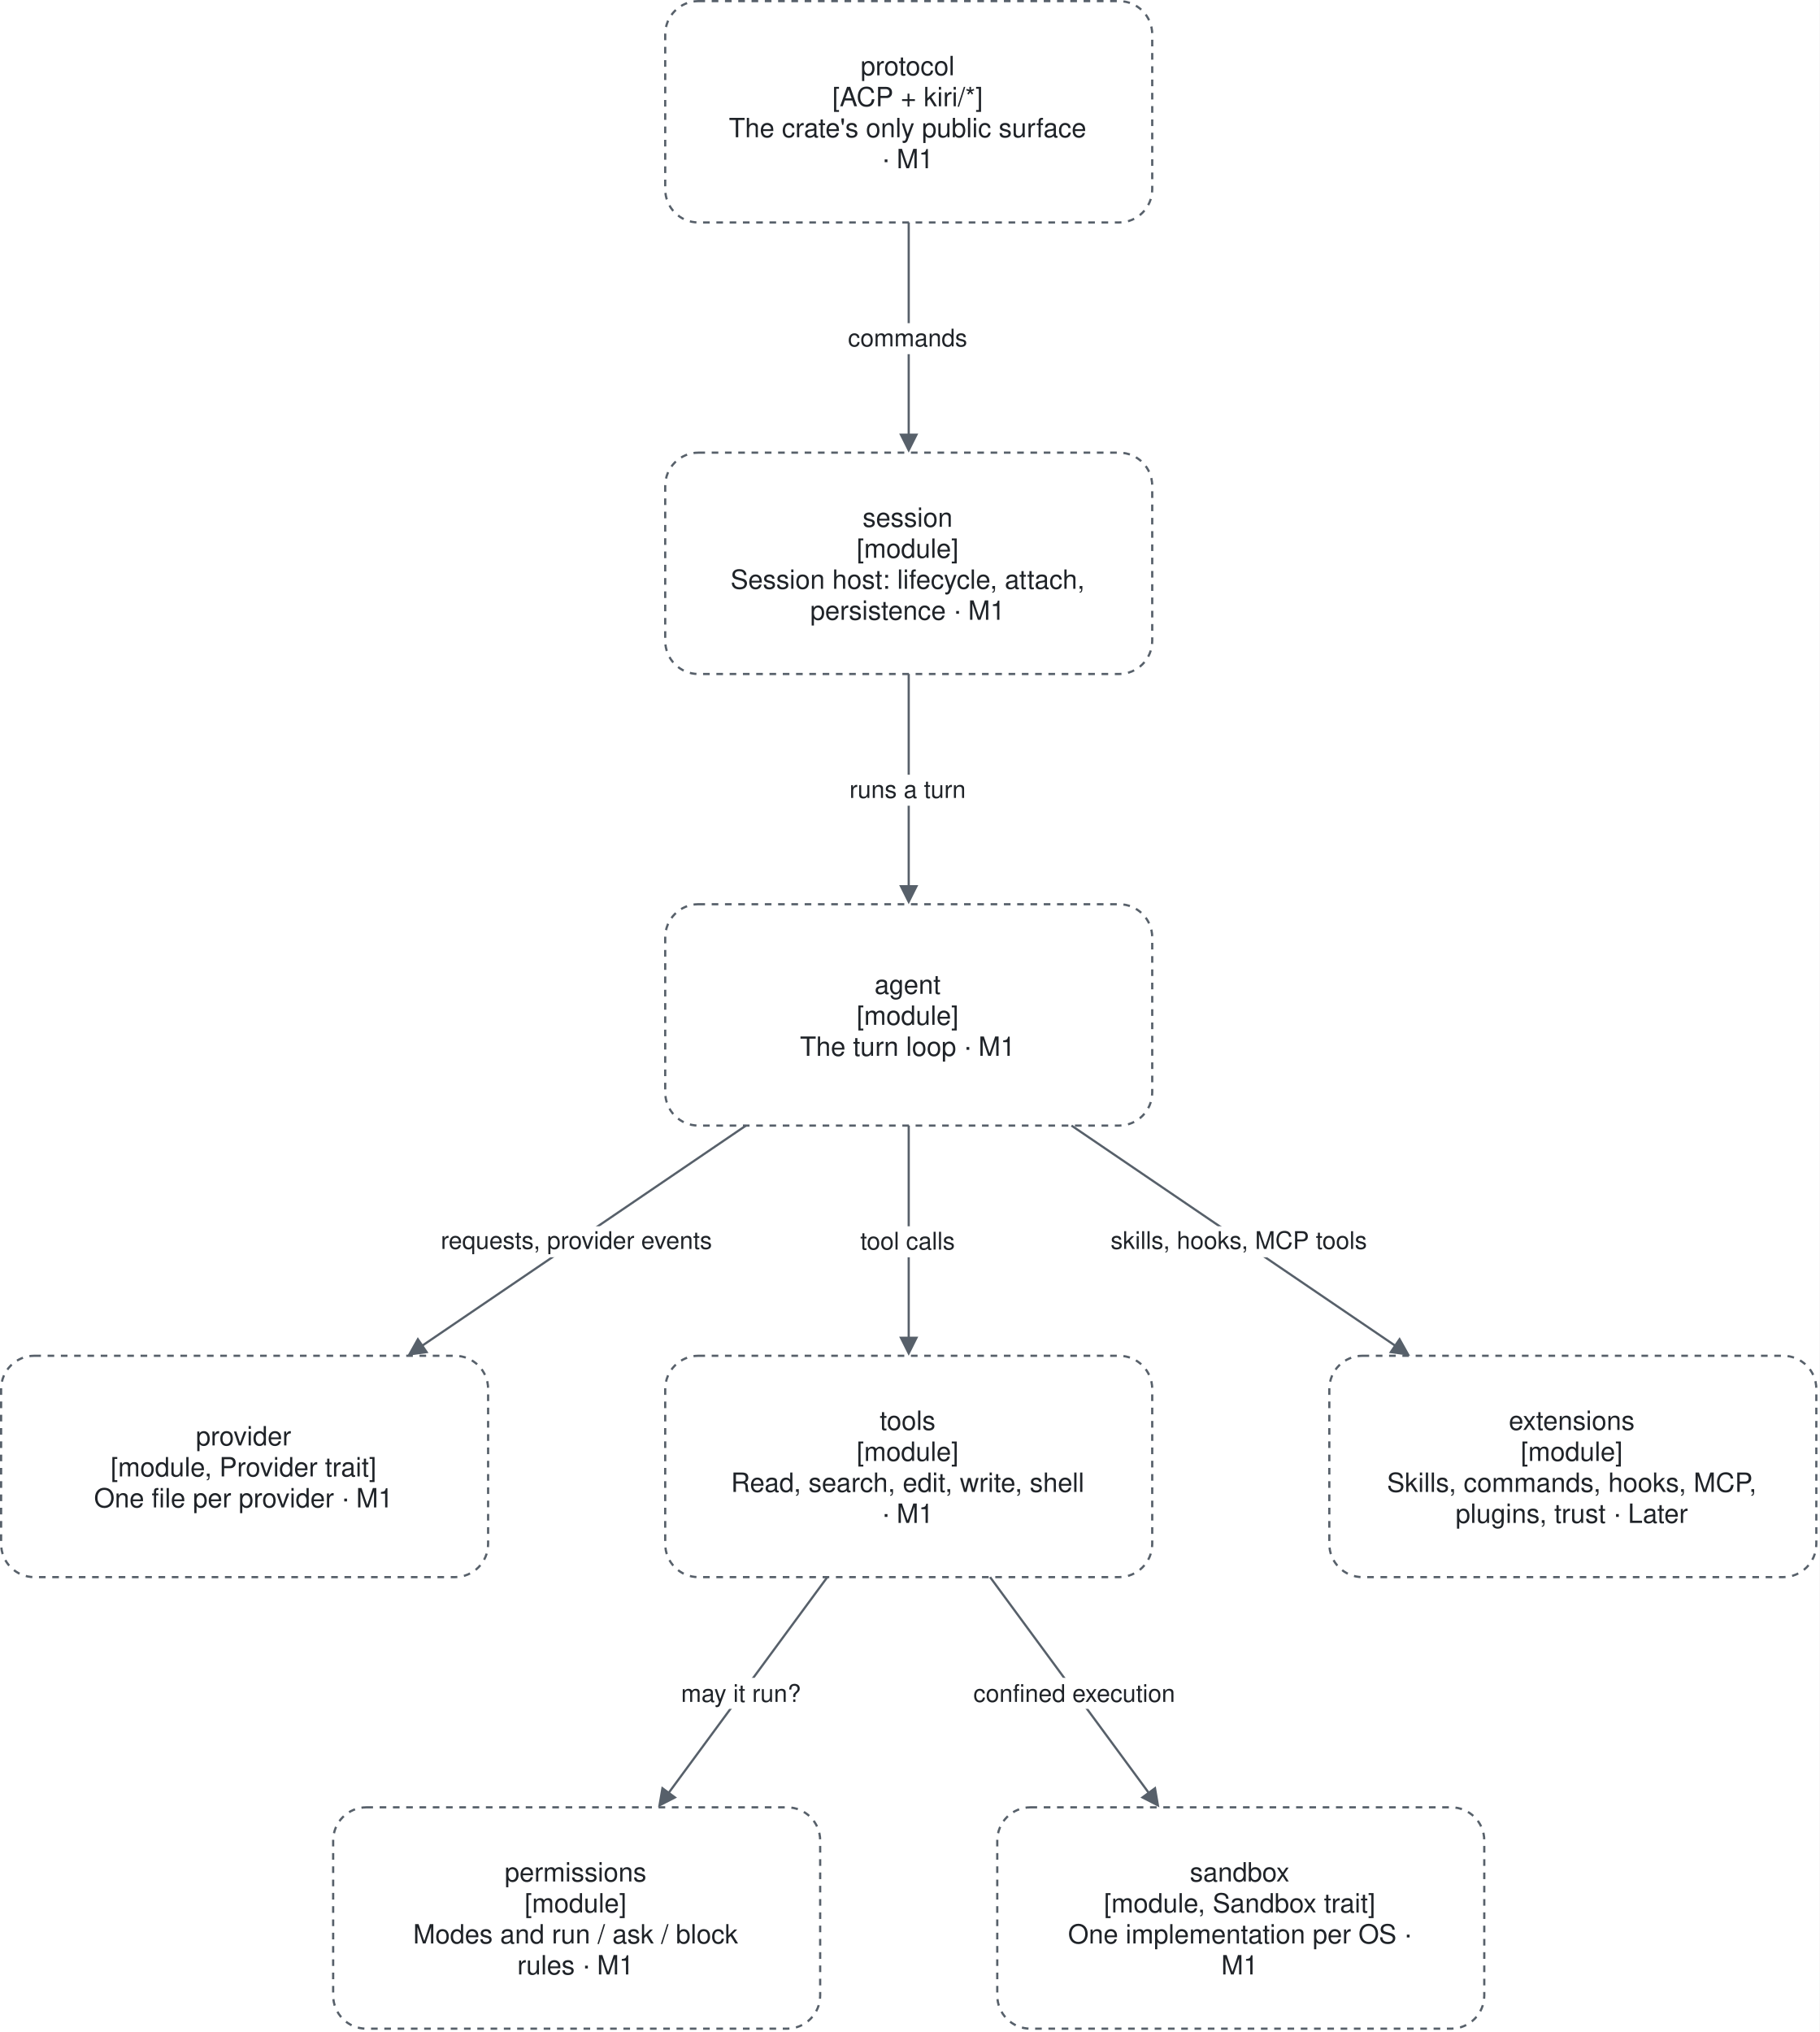
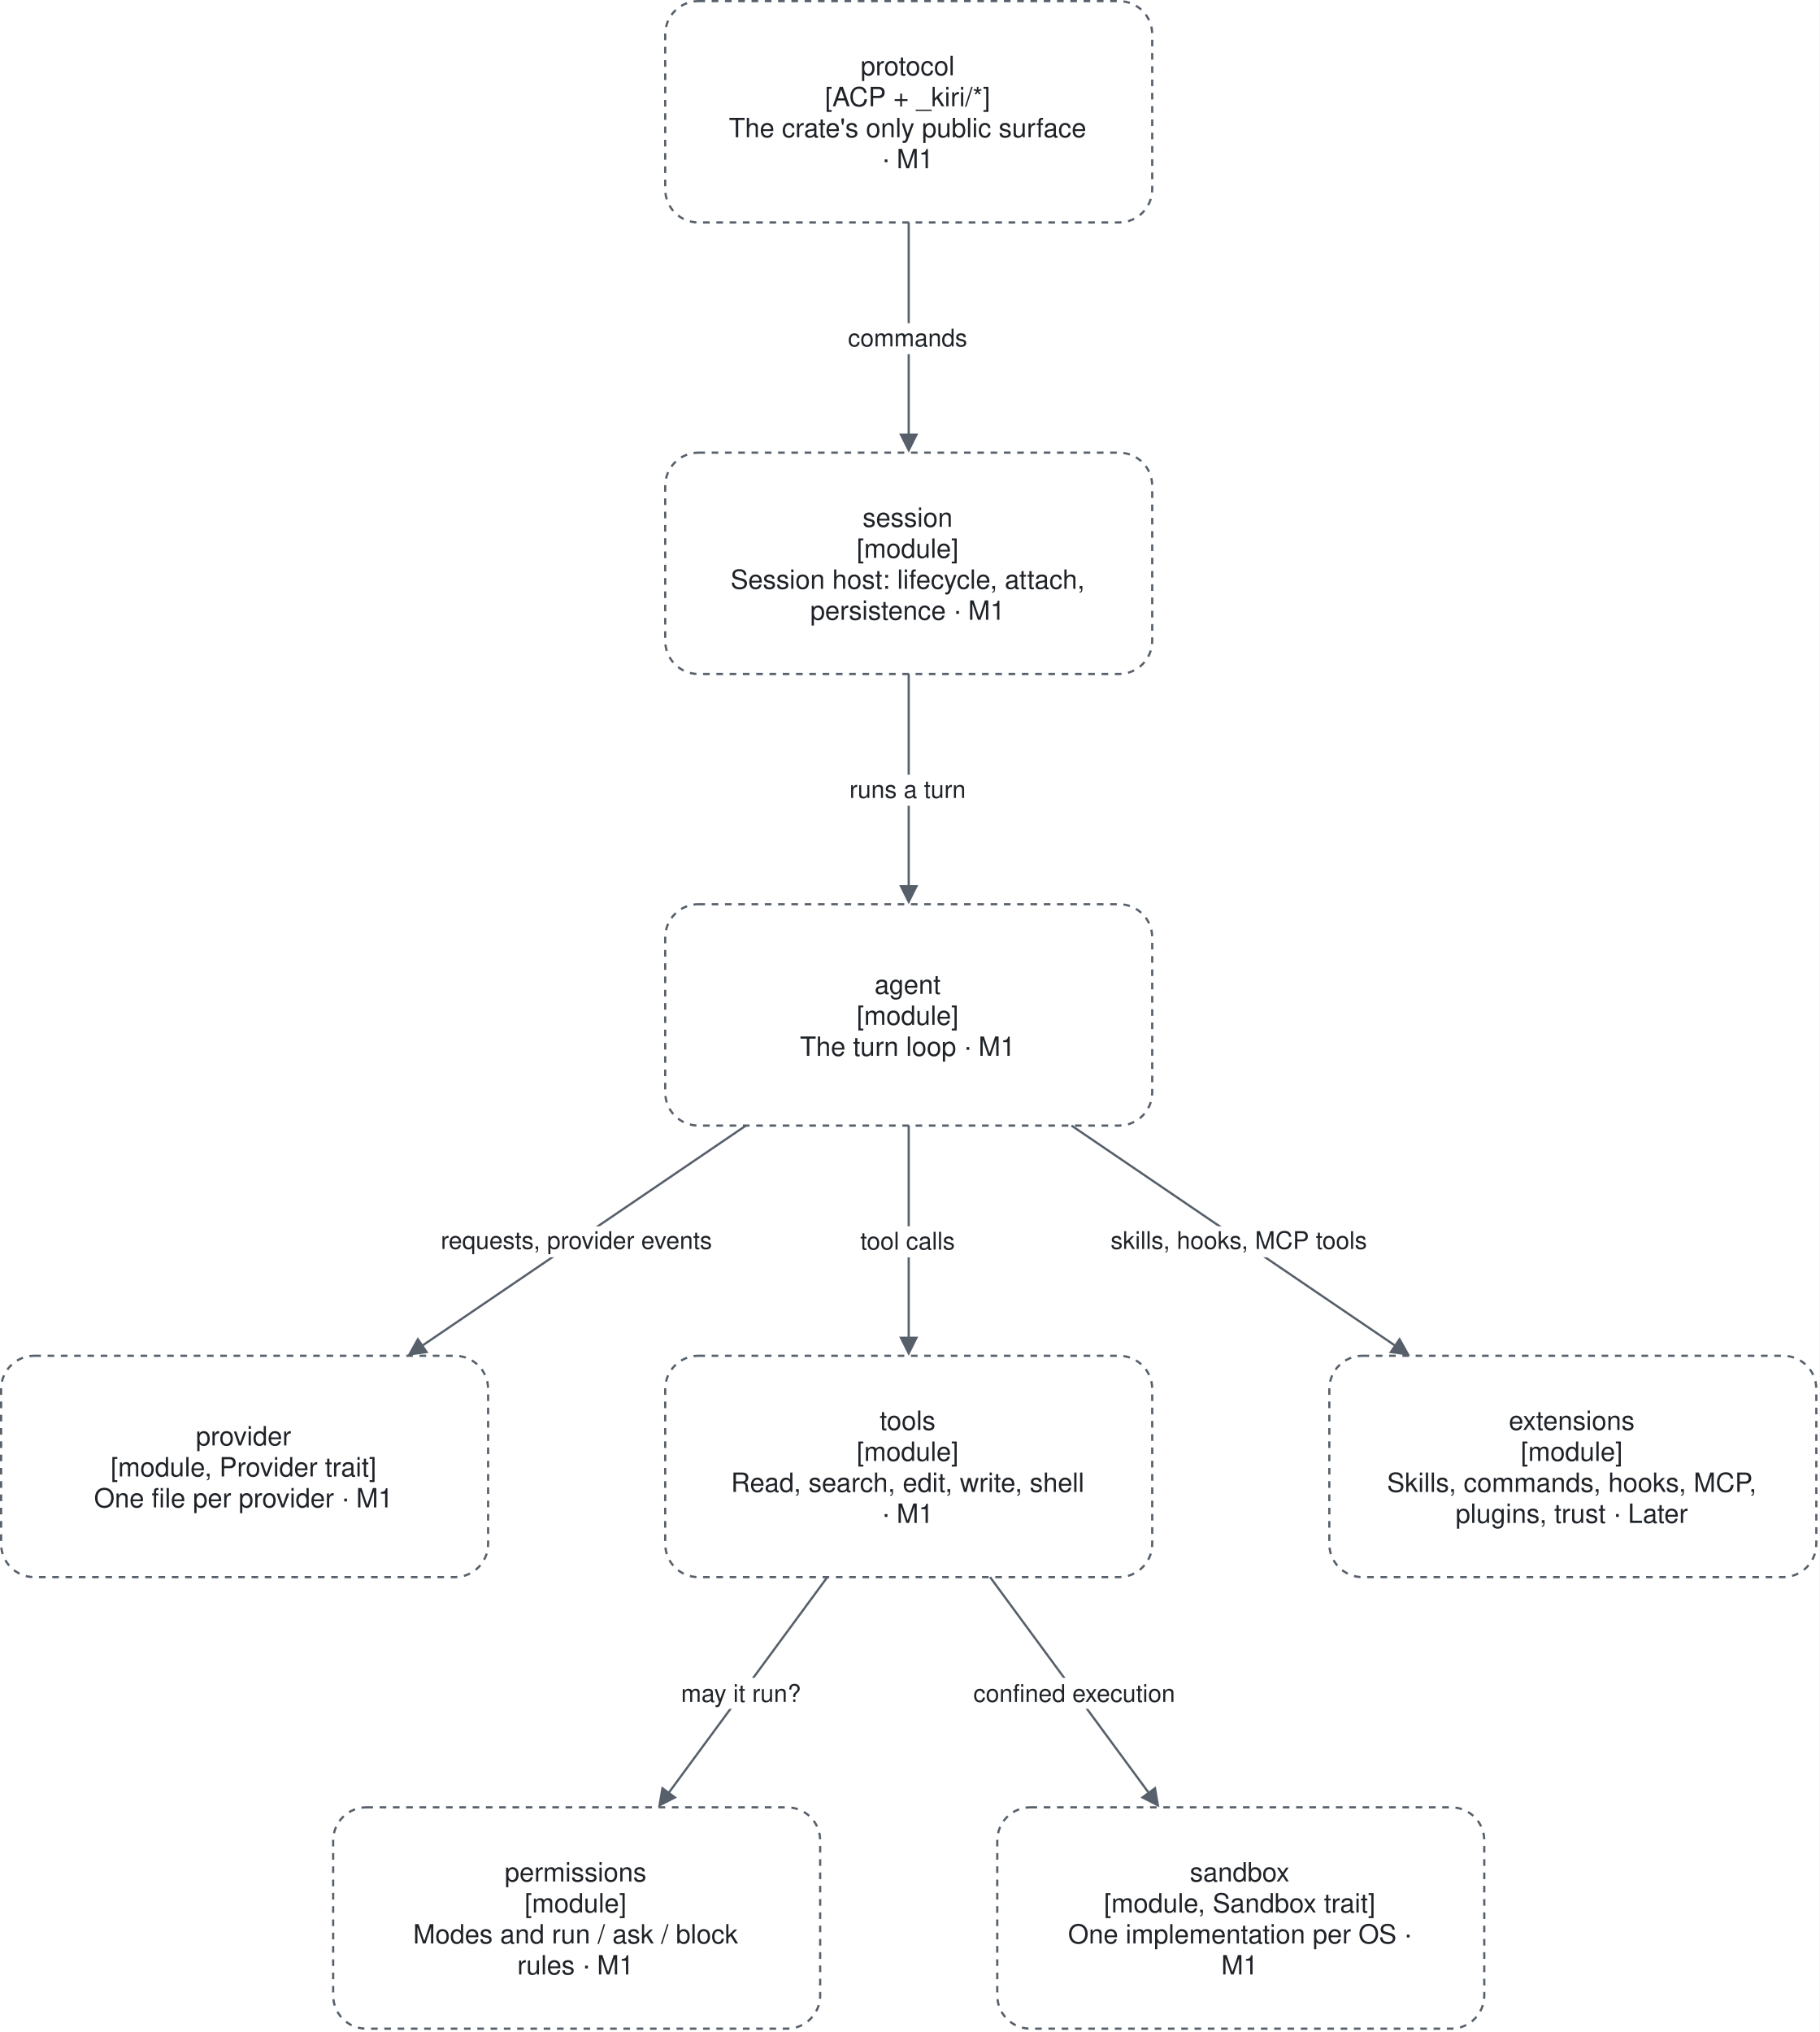
- <svg xmlns="http://www.w3.org/2000/svg" style="background: #ffffff; background-color: #ffffff; color-scheme: light;" version="1.1" width="822px" height="918px" viewBox="0 0 822 918" content="&lt;mxfile host=&quot;Electron&quot;&gt;&#10;  &lt;diagram name=&quot;components-kiri-core&quot; id=&quot;0&quot;&gt;&#10;    &lt;mxGraphModel grid=&quot;0&quot; gridSize=&quot;10&quot; guides=&quot;1&quot; tooltips=&quot;1&quot; connect=&quot;1&quot; arrows=&quot;1&quot; fold=&quot;0&quot; page=&quot;0&quot; pageScale=&quot;1&quot; pageWidth=&quot;827&quot; pageHeight=&quot;1169&quot; background=&quot;#ffffff&quot; math=&quot;0&quot; shadow=&quot;0&quot;&gt;&#10;      &lt;root&gt;&#10;        &lt;mxCell id=&quot;0&quot; /&gt;&#10;        &lt;mxCell id=&quot;1&quot; parent=&quot;0&quot; /&gt;&#10;        &lt;mxCell id=&quot;protocol&quot; parent=&quot;1&quot; style=&quot;rounded=1;html=0;dashed=1;fillColor=#FFFFFF;strokeColor=#57606A;fontColor=#1F2328;&quot; value=&quot;protocol&amp;#xa;[ACP + kiri/*]&amp;#xa;The crate&amp;#39;s only public surface&amp;#xa;· M1&quot; vertex=&quot;1&quot;&gt;&#10;          &lt;mxGeometry height=&quot;100&quot; width=&quot;220&quot; x=&quot;300&quot; as=&quot;geometry&quot; /&gt;&#10;        &lt;/mxCell&gt;&#10;        &lt;mxCell id=&quot;session&quot; parent=&quot;1&quot; style=&quot;rounded=1;html=0;dashed=1;fillColor=#FFFFFF;strokeColor=#57606A;fontColor=#1F2328;&quot; value=&quot;session&amp;#xa;[module]&amp;#xa;Session host: lifecycle, attach,&amp;#xa;persistence · M1&quot; vertex=&quot;1&quot;&gt;&#10;          &lt;mxGeometry height=&quot;100&quot; width=&quot;220&quot; x=&quot;300&quot; y=&quot;204&quot; as=&quot;geometry&quot; /&gt;&#10;        &lt;/mxCell&gt;&#10;        &lt;mxCell id=&quot;agent&quot; parent=&quot;1&quot; style=&quot;rounded=1;html=0;dashed=1;fillColor=#FFFFFF;strokeColor=#57606A;fontColor=#1F2328;&quot; value=&quot;agent&amp;#xa;[module]&amp;#xa;The turn loop · M1&quot; vertex=&quot;1&quot;&gt;&#10;          &lt;mxGeometry height=&quot;100&quot; width=&quot;220&quot; x=&quot;300&quot; y=&quot;408&quot; as=&quot;geometry&quot; /&gt;&#10;        &lt;/mxCell&gt;&#10;        &lt;mxCell id=&quot;provider&quot; parent=&quot;1&quot; style=&quot;rounded=1;html=0;dashed=1;fillColor=#FFFFFF;strokeColor=#57606A;fontColor=#1F2328;&quot; value=&quot;provider&amp;#xa;[module, Provider trait]&amp;#xa;One file per provider · M1&quot; vertex=&quot;1&quot;&gt;&#10;          &lt;mxGeometry height=&quot;100&quot; width=&quot;220&quot; y=&quot;612&quot; as=&quot;geometry&quot; /&gt;&#10;        &lt;/mxCell&gt;&#10;        &lt;mxCell id=&quot;tools&quot; parent=&quot;1&quot; style=&quot;rounded=1;html=0;dashed=1;fillColor=#FFFFFF;strokeColor=#57606A;fontColor=#1F2328;&quot; value=&quot;tools&amp;#xa;[module]&amp;#xa;Read, search, edit, write, shell&amp;#xa;· M1&quot; vertex=&quot;1&quot;&gt;&#10;          &lt;mxGeometry height=&quot;100&quot; width=&quot;220&quot; x=&quot;300&quot; y=&quot;612&quot; as=&quot;geometry&quot; /&gt;&#10;        &lt;/mxCell&gt;&#10;        &lt;mxCell id=&quot;extensions&quot; parent=&quot;1&quot; style=&quot;rounded=1;html=0;dashed=1;fillColor=#FFFFFF;strokeColor=#57606A;fontColor=#1F2328;&quot; value=&quot;extensions&amp;#xa;[module]&amp;#xa;Skills, commands, hooks, MCP,&amp;#xa;plugins, trust · Later&quot; vertex=&quot;1&quot;&gt;&#10;          &lt;mxGeometry height=&quot;100&quot; width=&quot;220&quot; x=&quot;600&quot; y=&quot;612&quot; as=&quot;geometry&quot; /&gt;&#10;        &lt;/mxCell&gt;&#10;        &lt;mxCell id=&quot;permissions&quot; parent=&quot;1&quot; style=&quot;rounded=1;html=0;dashed=1;fillColor=#FFFFFF;strokeColor=#57606A;fontColor=#1F2328;&quot; value=&quot;permissions&amp;#xa;[module]&amp;#xa;Modes and run / ask / block&amp;#xa;rules · M1&quot; vertex=&quot;1&quot;&gt;&#10;          &lt;mxGeometry height=&quot;100&quot; width=&quot;220&quot; x=&quot;150&quot; y=&quot;816&quot; as=&quot;geometry&quot; /&gt;&#10;        &lt;/mxCell&gt;&#10;        &lt;mxCell id=&quot;sandbox&quot; parent=&quot;1&quot; style=&quot;rounded=1;html=0;dashed=1;fillColor=#FFFFFF;strokeColor=#57606A;fontColor=#1F2328;&quot; value=&quot;sandbox&amp;#xa;[module, Sandbox trait]&amp;#xa;One implementation per OS ·&amp;#xa;M1&quot; vertex=&quot;1&quot;&gt;&#10;          &lt;mxGeometry height=&quot;100&quot; width=&quot;220&quot; x=&quot;450&quot; y=&quot;816&quot; as=&quot;geometry&quot; /&gt;&#10;        &lt;/mxCell&gt;&#10;        &lt;mxCell id=&quot;edge0&quot; edge=&quot;1&quot; parent=&quot;1&quot; source=&quot;protocol&quot; style=&quot;html=0;strokeColor=#57606A;fontColor=#1F2328;labelBackgroundColor=#FFFFFF;endArrow=block;&quot; target=&quot;session&quot; value=&quot;commands&quot;&gt;&#10;          &lt;mxGeometry relative=&quot;1&quot; as=&quot;geometry&quot; /&gt;&#10;        &lt;/mxCell&gt;&#10;        &lt;mxCell id=&quot;edge1&quot; edge=&quot;1&quot; parent=&quot;1&quot; source=&quot;session&quot; style=&quot;html=0;strokeColor=#57606A;fontColor=#1F2328;labelBackgroundColor=#FFFFFF;endArrow=block;&quot; target=&quot;agent&quot; value=&quot;runs a turn&quot;&gt;&#10;          &lt;mxGeometry relative=&quot;1&quot; as=&quot;geometry&quot; /&gt;&#10;        &lt;/mxCell&gt;&#10;        &lt;mxCell id=&quot;edge2&quot; edge=&quot;1&quot; parent=&quot;1&quot; source=&quot;agent&quot; style=&quot;html=0;strokeColor=#57606A;fontColor=#1F2328;labelBackgroundColor=#FFFFFF;endArrow=block;&quot; target=&quot;provider&quot; value=&quot;requests, provider events&quot;&gt;&#10;          &lt;mxGeometry relative=&quot;1&quot; as=&quot;geometry&quot; /&gt;&#10;        &lt;/mxCell&gt;&#10;        &lt;mxCell id=&quot;edge3&quot; edge=&quot;1&quot; parent=&quot;1&quot; source=&quot;agent&quot; style=&quot;html=0;strokeColor=#57606A;fontColor=#1F2328;labelBackgroundColor=#FFFFFF;endArrow=block;&quot; target=&quot;tools&quot; value=&quot;tool calls&quot;&gt;&#10;          &lt;mxGeometry relative=&quot;1&quot; as=&quot;geometry&quot; /&gt;&#10;        &lt;/mxCell&gt;&#10;        &lt;mxCell id=&quot;edge4&quot; edge=&quot;1&quot; parent=&quot;1&quot; source=&quot;agent&quot; style=&quot;html=0;strokeColor=#57606A;fontColor=#1F2328;labelBackgroundColor=#FFFFFF;endArrow=block;&quot; target=&quot;extensions&quot; value=&quot;skills, hooks, MCP tools&quot;&gt;&#10;          &lt;mxGeometry relative=&quot;1&quot; as=&quot;geometry&quot; /&gt;&#10;        &lt;/mxCell&gt;&#10;        &lt;mxCell id=&quot;edge5&quot; edge=&quot;1&quot; parent=&quot;1&quot; source=&quot;tools&quot; style=&quot;html=0;strokeColor=#57606A;fontColor=#1F2328;labelBackgroundColor=#FFFFFF;endArrow=block;&quot; target=&quot;permissions&quot; value=&quot;may it run?&quot;&gt;&#10;          &lt;mxGeometry relative=&quot;1&quot; as=&quot;geometry&quot; /&gt;&#10;        &lt;/mxCell&gt;&#10;        &lt;mxCell id=&quot;edge6&quot; edge=&quot;1&quot; parent=&quot;1&quot; source=&quot;tools&quot; style=&quot;html=0;strokeColor=#57606A;fontColor=#1F2328;labelBackgroundColor=#FFFFFF;endArrow=block;&quot; target=&quot;sandbox&quot; value=&quot;confined execution&quot;&gt;&#10;          &lt;mxGeometry relative=&quot;1&quot; as=&quot;geometry&quot; /&gt;&#10;        &lt;/mxCell&gt;&#10;      &lt;/root&gt;&#10;    &lt;/mxGraphModel&gt;&#10;  &lt;/diagram&gt;&#10;&lt;/mxfile&gt;&#10;">
+ <svg xmlns="http://www.w3.org/2000/svg" style="background: #ffffff; background-color: #ffffff; color-scheme: light;" version="1.1" width="822px" height="918px" viewBox="0 0 822 918" content="&lt;mxfile host=&quot;Electron&quot;&gt;&#10;  &lt;diagram name=&quot;components-kiri-core&quot; id=&quot;0&quot;&gt;&#10;    &lt;mxGraphModel grid=&quot;0&quot; gridSize=&quot;10&quot; guides=&quot;1&quot; tooltips=&quot;1&quot; connect=&quot;1&quot; arrows=&quot;1&quot; fold=&quot;0&quot; page=&quot;0&quot; pageScale=&quot;1&quot; pageWidth=&quot;827&quot; pageHeight=&quot;1169&quot; background=&quot;#ffffff&quot; math=&quot;0&quot; shadow=&quot;0&quot;&gt;&#10;      &lt;root&gt;&#10;        &lt;mxCell id=&quot;0&quot; /&gt;&#10;        &lt;mxCell id=&quot;1&quot; parent=&quot;0&quot; /&gt;&#10;        &lt;mxCell id=&quot;protocol&quot; parent=&quot;1&quot; style=&quot;rounded=1;html=0;dashed=1;fillColor=#FFFFFF;strokeColor=#57606A;fontColor=#1F2328;&quot; value=&quot;protocol&amp;#xa;[ACP + _kiri/*]&amp;#xa;The crate&amp;#39;s only public surface&amp;#xa;· M1&quot; vertex=&quot;1&quot;&gt;&#10;          &lt;mxGeometry height=&quot;100&quot; width=&quot;220&quot; x=&quot;300&quot; as=&quot;geometry&quot; /&gt;&#10;        &lt;/mxCell&gt;&#10;        &lt;mxCell id=&quot;session&quot; parent=&quot;1&quot; style=&quot;rounded=1;html=0;dashed=1;fillColor=#FFFFFF;strokeColor=#57606A;fontColor=#1F2328;&quot; value=&quot;session&amp;#xa;[module]&amp;#xa;Session host: lifecycle, attach,&amp;#xa;persistence · M1&quot; vertex=&quot;1&quot;&gt;&#10;          &lt;mxGeometry height=&quot;100&quot; width=&quot;220&quot; x=&quot;300&quot; y=&quot;204&quot; as=&quot;geometry&quot; /&gt;&#10;        &lt;/mxCell&gt;&#10;        &lt;mxCell id=&quot;agent&quot; parent=&quot;1&quot; style=&quot;rounded=1;html=0;dashed=1;fillColor=#FFFFFF;strokeColor=#57606A;fontColor=#1F2328;&quot; value=&quot;agent&amp;#xa;[module]&amp;#xa;The turn loop · M1&quot; vertex=&quot;1&quot;&gt;&#10;          &lt;mxGeometry height=&quot;100&quot; width=&quot;220&quot; x=&quot;300&quot; y=&quot;408&quot; as=&quot;geometry&quot; /&gt;&#10;        &lt;/mxCell&gt;&#10;        &lt;mxCell id=&quot;provider&quot; parent=&quot;1&quot; style=&quot;rounded=1;html=0;dashed=1;fillColor=#FFFFFF;strokeColor=#57606A;fontColor=#1F2328;&quot; value=&quot;provider&amp;#xa;[module, Provider trait]&amp;#xa;One file per provider · M1&quot; vertex=&quot;1&quot;&gt;&#10;          &lt;mxGeometry height=&quot;100&quot; width=&quot;220&quot; y=&quot;612&quot; as=&quot;geometry&quot; /&gt;&#10;        &lt;/mxCell&gt;&#10;        &lt;mxCell id=&quot;tools&quot; parent=&quot;1&quot; style=&quot;rounded=1;html=0;dashed=1;fillColor=#FFFFFF;strokeColor=#57606A;fontColor=#1F2328;&quot; value=&quot;tools&amp;#xa;[module]&amp;#xa;Read, search, edit, write, shell&amp;#xa;· M1&quot; vertex=&quot;1&quot;&gt;&#10;          &lt;mxGeometry height=&quot;100&quot; width=&quot;220&quot; x=&quot;300&quot; y=&quot;612&quot; as=&quot;geometry&quot; /&gt;&#10;        &lt;/mxCell&gt;&#10;        &lt;mxCell id=&quot;extensions&quot; parent=&quot;1&quot; style=&quot;rounded=1;html=0;dashed=1;fillColor=#FFFFFF;strokeColor=#57606A;fontColor=#1F2328;&quot; value=&quot;extensions&amp;#xa;[module]&amp;#xa;Skills, commands, hooks, MCP,&amp;#xa;plugins, trust · Later&quot; vertex=&quot;1&quot;&gt;&#10;          &lt;mxGeometry height=&quot;100&quot; width=&quot;220&quot; x=&quot;600&quot; y=&quot;612&quot; as=&quot;geometry&quot; /&gt;&#10;        &lt;/mxCell&gt;&#10;        &lt;mxCell id=&quot;permissions&quot; parent=&quot;1&quot; style=&quot;rounded=1;html=0;dashed=1;fillColor=#FFFFFF;strokeColor=#57606A;fontColor=#1F2328;&quot; value=&quot;permissions&amp;#xa;[module]&amp;#xa;Modes and run / ask / block&amp;#xa;rules · M1&quot; vertex=&quot;1&quot;&gt;&#10;          &lt;mxGeometry height=&quot;100&quot; width=&quot;220&quot; x=&quot;150&quot; y=&quot;816&quot; as=&quot;geometry&quot; /&gt;&#10;        &lt;/mxCell&gt;&#10;        &lt;mxCell id=&quot;sandbox&quot; parent=&quot;1&quot; style=&quot;rounded=1;html=0;dashed=1;fillColor=#FFFFFF;strokeColor=#57606A;fontColor=#1F2328;&quot; value=&quot;sandbox&amp;#xa;[module, Sandbox trait]&amp;#xa;One implementation per OS ·&amp;#xa;M1&quot; vertex=&quot;1&quot;&gt;&#10;          &lt;mxGeometry height=&quot;100&quot; width=&quot;220&quot; x=&quot;450&quot; y=&quot;816&quot; as=&quot;geometry&quot; /&gt;&#10;        &lt;/mxCell&gt;&#10;        &lt;mxCell id=&quot;edge0&quot; edge=&quot;1&quot; parent=&quot;1&quot; source=&quot;protocol&quot; style=&quot;html=0;strokeColor=#57606A;fontColor=#1F2328;labelBackgroundColor=#FFFFFF;endArrow=block;&quot; target=&quot;session&quot; value=&quot;commands&quot;&gt;&#10;          &lt;mxGeometry relative=&quot;1&quot; as=&quot;geometry&quot; /&gt;&#10;        &lt;/mxCell&gt;&#10;        &lt;mxCell id=&quot;edge1&quot; edge=&quot;1&quot; parent=&quot;1&quot; source=&quot;session&quot; style=&quot;html=0;strokeColor=#57606A;fontColor=#1F2328;labelBackgroundColor=#FFFFFF;endArrow=block;&quot; target=&quot;agent&quot; value=&quot;runs a turn&quot;&gt;&#10;          &lt;mxGeometry relative=&quot;1&quot; as=&quot;geometry&quot; /&gt;&#10;        &lt;/mxCell&gt;&#10;        &lt;mxCell id=&quot;edge2&quot; edge=&quot;1&quot; parent=&quot;1&quot; source=&quot;agent&quot; style=&quot;html=0;strokeColor=#57606A;fontColor=#1F2328;labelBackgroundColor=#FFFFFF;endArrow=block;&quot; target=&quot;provider&quot; value=&quot;requests, provider events&quot;&gt;&#10;          &lt;mxGeometry relative=&quot;1&quot; as=&quot;geometry&quot; /&gt;&#10;        &lt;/mxCell&gt;&#10;        &lt;mxCell id=&quot;edge3&quot; edge=&quot;1&quot; parent=&quot;1&quot; source=&quot;agent&quot; style=&quot;html=0;strokeColor=#57606A;fontColor=#1F2328;labelBackgroundColor=#FFFFFF;endArrow=block;&quot; target=&quot;tools&quot; value=&quot;tool calls&quot;&gt;&#10;          &lt;mxGeometry relative=&quot;1&quot; as=&quot;geometry&quot; /&gt;&#10;        &lt;/mxCell&gt;&#10;        &lt;mxCell id=&quot;edge4&quot; edge=&quot;1&quot; parent=&quot;1&quot; source=&quot;agent&quot; style=&quot;html=0;strokeColor=#57606A;fontColor=#1F2328;labelBackgroundColor=#FFFFFF;endArrow=block;&quot; target=&quot;extensions&quot; value=&quot;skills, hooks, MCP tools&quot;&gt;&#10;          &lt;mxGeometry relative=&quot;1&quot; as=&quot;geometry&quot; /&gt;&#10;        &lt;/mxCell&gt;&#10;        &lt;mxCell id=&quot;edge5&quot; edge=&quot;1&quot; parent=&quot;1&quot; source=&quot;tools&quot; style=&quot;html=0;strokeColor=#57606A;fontColor=#1F2328;labelBackgroundColor=#FFFFFF;endArrow=block;&quot; target=&quot;permissions&quot; value=&quot;may it run?&quot;&gt;&#10;          &lt;mxGeometry relative=&quot;1&quot; as=&quot;geometry&quot; /&gt;&#10;        &lt;/mxCell&gt;&#10;        &lt;mxCell id=&quot;edge6&quot; edge=&quot;1&quot; parent=&quot;1&quot; source=&quot;tools&quot; style=&quot;html=0;strokeColor=#57606A;fontColor=#1F2328;labelBackgroundColor=#FFFFFF;endArrow=block;&quot; target=&quot;sandbox&quot; value=&quot;confined execution&quot;&gt;&#10;          &lt;mxGeometry relative=&quot;1&quot; as=&quot;geometry&quot; /&gt;&#10;        &lt;/mxCell&gt;&#10;      &lt;/root&gt;&#10;    &lt;/mxGraphModel&gt;&#10;  &lt;/diagram&gt;&#10;&lt;/mxfile&gt;&#10;">
  <defs />
  <rect fill="#ffffff" width="100%" height="100%" x="0" y="0" style="fill: rgb(255, 255, 255);" />
  <g>
    <g data-cell-id="0">
      <g data-cell-id="1">
        <g data-cell-id="protocol">
          <g transform="translate(0.5,0.5)">
            <rect x="300" y="0" width="220" height="100" rx="15" ry="15" fill="#ffffff" stroke="#57606a" stroke-dasharray="3 3" pointer-events="all" style="fill: rgb(255, 255, 255); stroke: rgb(87, 96, 106);" />
          </g>
          <g>
            <g fill="#1F2328" font-family="Helvetica" text-anchor="middle" font-size="12px" style="fill: rgb(31, 35, 40);">
              <text x="410" y="34">protocol</text>
-               <text x="410" y="48">[ACP + kiri/*]</text>
+               <text x="410" y="48">[ACP + _kiri/*]</text>
              <text x="410" y="62">The crate's only public surface</text>
              <text x="410" y="76">· M1</text>
            </g>
          </g>
        </g>
        <g data-cell-id="session">
          <g transform="translate(0.5,0.5)">
            <rect x="300" y="204" width="220" height="100" rx="15" ry="15" fill="#ffffff" stroke="#57606a" stroke-dasharray="3 3" pointer-events="all" style="fill: rgb(255, 255, 255); stroke: rgb(87, 96, 106);" />
          </g>
          <g>
            <g fill="#1F2328" font-family="Helvetica" text-anchor="middle" font-size="12px" style="fill: rgb(31, 35, 40);">
              <text x="410" y="238">session</text>
              <text x="410" y="252">[module]</text>
              <text x="410" y="266">Session host: lifecycle, attach,</text>
              <text x="410" y="280">persistence · M1</text>
            </g>
          </g>
        </g>
        <g data-cell-id="agent">
          <g transform="translate(0.5,0.5)">
            <rect x="300" y="408" width="220" height="100" rx="15" ry="15" fill="#ffffff" stroke="#57606a" stroke-dasharray="3 3" pointer-events="all" style="fill: rgb(255, 255, 255); stroke: rgb(87, 96, 106);" />
          </g>
          <g>
            <g fill="#1F2328" font-family="Helvetica" text-anchor="middle" font-size="12px" style="fill: rgb(31, 35, 40);">
              <text x="410" y="449">agent</text>
              <text x="410" y="463">[module]</text>
              <text x="410" y="477">The turn loop · M1</text>
            </g>
          </g>
        </g>
        <g data-cell-id="provider">
          <g transform="translate(0.5,0.5)">
            <rect x="0" y="612" width="220" height="100" rx="15" ry="15" fill="#ffffff" stroke="#57606a" stroke-dasharray="3 3" pointer-events="all" style="fill: rgb(255, 255, 255); stroke: rgb(87, 96, 106);" />
          </g>
          <g>
            <g fill="#1F2328" font-family="Helvetica" text-anchor="middle" font-size="12px" style="fill: rgb(31, 35, 40);">
              <text x="110" y="653">provider</text>
              <text x="110" y="667">[module, Provider trait]</text>
              <text x="110" y="681">One file per provider · M1</text>
            </g>
          </g>
        </g>
        <g data-cell-id="tools">
          <g transform="translate(0.5,0.5)">
            <rect x="300" y="612" width="220" height="100" rx="15" ry="15" fill="#ffffff" stroke="#57606a" stroke-dasharray="3 3" pointer-events="all" style="fill: rgb(255, 255, 255); stroke: rgb(87, 96, 106);" />
          </g>
          <g>
            <g fill="#1F2328" font-family="Helvetica" text-anchor="middle" font-size="12px" style="fill: rgb(31, 35, 40);">
              <text x="410" y="646">tools</text>
              <text x="410" y="660">[module]</text>
              <text x="410" y="674">Read, search, edit, write, shell</text>
              <text x="410" y="688">· M1</text>
            </g>
          </g>
        </g>
        <g data-cell-id="extensions">
          <g transform="translate(0.5,0.5)">
            <rect x="600" y="612" width="220" height="100" rx="15" ry="15" fill="#ffffff" stroke="#57606a" stroke-dasharray="3 3" pointer-events="all" style="fill: rgb(255, 255, 255); stroke: rgb(87, 96, 106);" />
          </g>
          <g>
            <g fill="#1F2328" font-family="Helvetica" text-anchor="middle" font-size="12px" style="fill: rgb(31, 35, 40);">
              <text x="710" y="646">extensions</text>
              <text x="710" y="660">[module]</text>
              <text x="710" y="674">Skills, commands, hooks, MCP,</text>
              <text x="710" y="688">plugins, trust · Later</text>
            </g>
          </g>
        </g>
        <g data-cell-id="permissions">
          <g transform="translate(0.5,0.5)">
            <rect x="150" y="816" width="220" height="100" rx="15" ry="15" fill="#ffffff" stroke="#57606a" stroke-dasharray="3 3" pointer-events="all" style="fill: rgb(255, 255, 255); stroke: rgb(87, 96, 106);" />
          </g>
          <g>
            <g fill="#1F2328" font-family="Helvetica" text-anchor="middle" font-size="12px" style="fill: rgb(31, 35, 40);">
              <text x="260" y="850">permissions</text>
              <text x="260" y="864">[module]</text>
              <text x="260" y="878">Modes and run / ask / block</text>
              <text x="260" y="892">rules · M1</text>
            </g>
          </g>
        </g>
        <g data-cell-id="sandbox">
          <g transform="translate(0.5,0.5)">
            <rect x="450" y="816" width="220" height="100" rx="15" ry="15" fill="#ffffff" stroke="#57606a" stroke-dasharray="3 3" pointer-events="all" style="fill: rgb(255, 255, 255); stroke: rgb(87, 96, 106);" />
          </g>
          <g>
            <g fill="#1F2328" font-family="Helvetica" text-anchor="middle" font-size="12px" style="fill: rgb(31, 35, 40);">
              <text x="560" y="850">sandbox</text>
              <text x="560" y="864">[module, Sandbox trait]</text>
              <text x="560" y="878">One implementation per OS ·</text>
              <text x="560" y="892">M1</text>
            </g>
          </g>
        </g>
        <g data-cell-id="edge0">
          <g transform="translate(0.5,0.5)">
            <path d="M 410 100 L 410 195.88" fill="none" stroke="#57606a" stroke-miterlimit="10" pointer-events="stroke" style="stroke: rgb(87, 96, 106);" />
            <path d="M 410 202.88 L 406.5 195.88 L 413.5 195.88 Z" fill="#57606a" stroke="#57606a" stroke-miterlimit="10" pointer-events="all" style="fill: rgb(87, 96, 106); stroke: rgb(87, 96, 106);" />
          </g>
          <g>
            <g fill="#1F2328" font-family="Helvetica" text-anchor="middle" font-size="11px" style="fill: rgb(31, 35, 40);">
              <rect fill="#FFFFFF" stroke="none" x="383" y="146" width="56" height="14" stroke-width="0" style="fill: rgb(255, 255, 255);" />
              <text x="410" y="156.5">commands</text>
            </g>
          </g>
        </g>
        <g data-cell-id="edge1">
          <g transform="translate(0.5,0.5)">
            <path d="M 410 304 L 410 399.88" fill="none" stroke="#57606a" stroke-miterlimit="10" pointer-events="stroke" style="stroke: rgb(87, 96, 106);" />
            <path d="M 410 406.88 L 406.5 399.88 L 413.5 399.88 Z" fill="#57606a" stroke="#57606a" stroke-miterlimit="10" pointer-events="all" style="fill: rgb(87, 96, 106); stroke: rgb(87, 96, 106);" />
          </g>
          <g>
            <g fill="#1F2328" font-family="Helvetica" text-anchor="middle" font-size="11px" style="fill: rgb(31, 35, 40);">
              <rect fill="#FFFFFF" stroke="none" x="383" y="350" width="55" height="14" stroke-width="0" style="fill: rgb(255, 255, 255);" />
              <text x="410" y="360.5">runs a turn</text>
            </g>
          </g>
        </g>
        <g data-cell-id="edge2">
          <g transform="translate(0.5,0.5)">
            <path d="M 336.47 508 L 190.24 607.44" fill="none" stroke="#57606a" stroke-miterlimit="10" pointer-events="stroke" style="stroke: rgb(87, 96, 106);" />
            <path d="M 184.45 611.37 L 188.27 604.54 L 192.21 610.33 Z" fill="#57606a" stroke="#57606a" stroke-miterlimit="10" pointer-events="all" style="fill: rgb(87, 96, 106); stroke: rgb(87, 96, 106);" />
          </g>
          <g>
            <g fill="#1F2328" font-family="Helvetica" text-anchor="middle" font-size="11px" style="fill: rgb(31, 35, 40);">
              <rect fill="#FFFFFF" stroke="none" x="198" y="554" width="126" height="14" stroke-width="0" style="fill: rgb(255, 255, 255);" />
              <text x="260.39" y="564.23">requests, provider events</text>
            </g>
          </g>
        </g>
        <g data-cell-id="edge3">
          <g transform="translate(0.5,0.5)">
            <path d="M 410 508 L 410 603.88" fill="none" stroke="#57606a" stroke-miterlimit="10" pointer-events="stroke" style="stroke: rgb(87, 96, 106);" />
            <path d="M 410 610.88 L 406.5 603.88 L 413.5 603.88 Z" fill="#57606a" stroke="#57606a" stroke-miterlimit="10" pointer-events="all" style="fill: rgb(87, 96, 106); stroke: rgb(87, 96, 106);" />
          </g>
          <g>
            <g fill="#1F2328" font-family="Helvetica" text-anchor="middle" font-size="11px" style="fill: rgb(31, 35, 40);">
              <rect fill="#FFFFFF" stroke="none" x="388" y="554" width="45" height="14" stroke-width="0" style="fill: rgb(255, 255, 255);" />
              <text x="410" y="564.5">tool calls</text>
            </g>
          </g>
        </g>
        <g data-cell-id="edge4">
          <g transform="translate(0.5,0.5)">
            <path d="M 483.53 508 L 629.76 607.44" fill="none" stroke="#57606a" stroke-miterlimit="10" pointer-events="stroke" style="stroke: rgb(87, 96, 106);" />
            <path d="M 635.55 611.37 L 627.79 610.33 L 631.73 604.54 Z" fill="#57606a" stroke="#57606a" stroke-miterlimit="10" pointer-events="all" style="fill: rgb(87, 96, 106); stroke: rgb(87, 96, 106);" />
          </g>
          <g>
            <g fill="#1F2328" font-family="Helvetica" text-anchor="middle" font-size="11px" style="fill: rgb(31, 35, 40);">
              <rect fill="#FFFFFF" stroke="none" x="501" y="554" width="118" height="14" stroke-width="0" style="fill: rgb(255, 255, 255);" />
              <text x="559.61" y="564.23">skills, hooks, MCP tools</text>
            </g>
          </g>
        </g>
        <g data-cell-id="edge5">
          <g transform="translate(0.5,0.5)">
            <path d="M 373.24 712 L 301.57 809.46" fill="none" stroke="#57606a" stroke-miterlimit="10" pointer-events="stroke" style="stroke: rgb(87, 96, 106);" />
            <path d="M 297.43 815.1 L 298.75 807.39 L 304.39 811.53 Z" fill="#57606a" stroke="#57606a" stroke-miterlimit="10" pointer-events="all" style="fill: rgb(87, 96, 106); stroke: rgb(87, 96, 106);" />
          </g>
          <g>
            <g fill="#1F2328" font-family="Helvetica" text-anchor="middle" font-size="11px" style="fill: rgb(31, 35, 40);">
              <rect fill="#FFFFFF" stroke="none" x="307" y="758" width="56" height="14" stroke-width="0" style="fill: rgb(255, 255, 255);" />
              <text x="334.73" y="768.87">may it run?</text>
            </g>
          </g>
        </g>
        <g data-cell-id="edge6">
          <g transform="translate(0.5,0.5)">
            <path d="M 446.76 712 L 518.43 809.46" fill="none" stroke="#57606a" stroke-miterlimit="10" pointer-events="stroke" style="stroke: rgb(87, 96, 106);" />
            <path d="M 522.57 815.1 L 515.61 811.53 L 521.25 807.39 Z" fill="#57606a" stroke="#57606a" stroke-miterlimit="10" pointer-events="all" style="fill: rgb(87, 96, 106); stroke: rgb(87, 96, 106);" />
          </g>
          <g>
            <g fill="#1F2328" font-family="Helvetica" text-anchor="middle" font-size="11px" style="fill: rgb(31, 35, 40);">
              <rect fill="#FFFFFF" stroke="none" x="439" y="758" width="94" height="14" stroke-width="0" style="fill: rgb(255, 255, 255);" />
              <text x="485.27" y="768.87">confined execution</text>
            </g>
          </g>
        </g>
      </g>
    </g>
  </g>
</svg>
